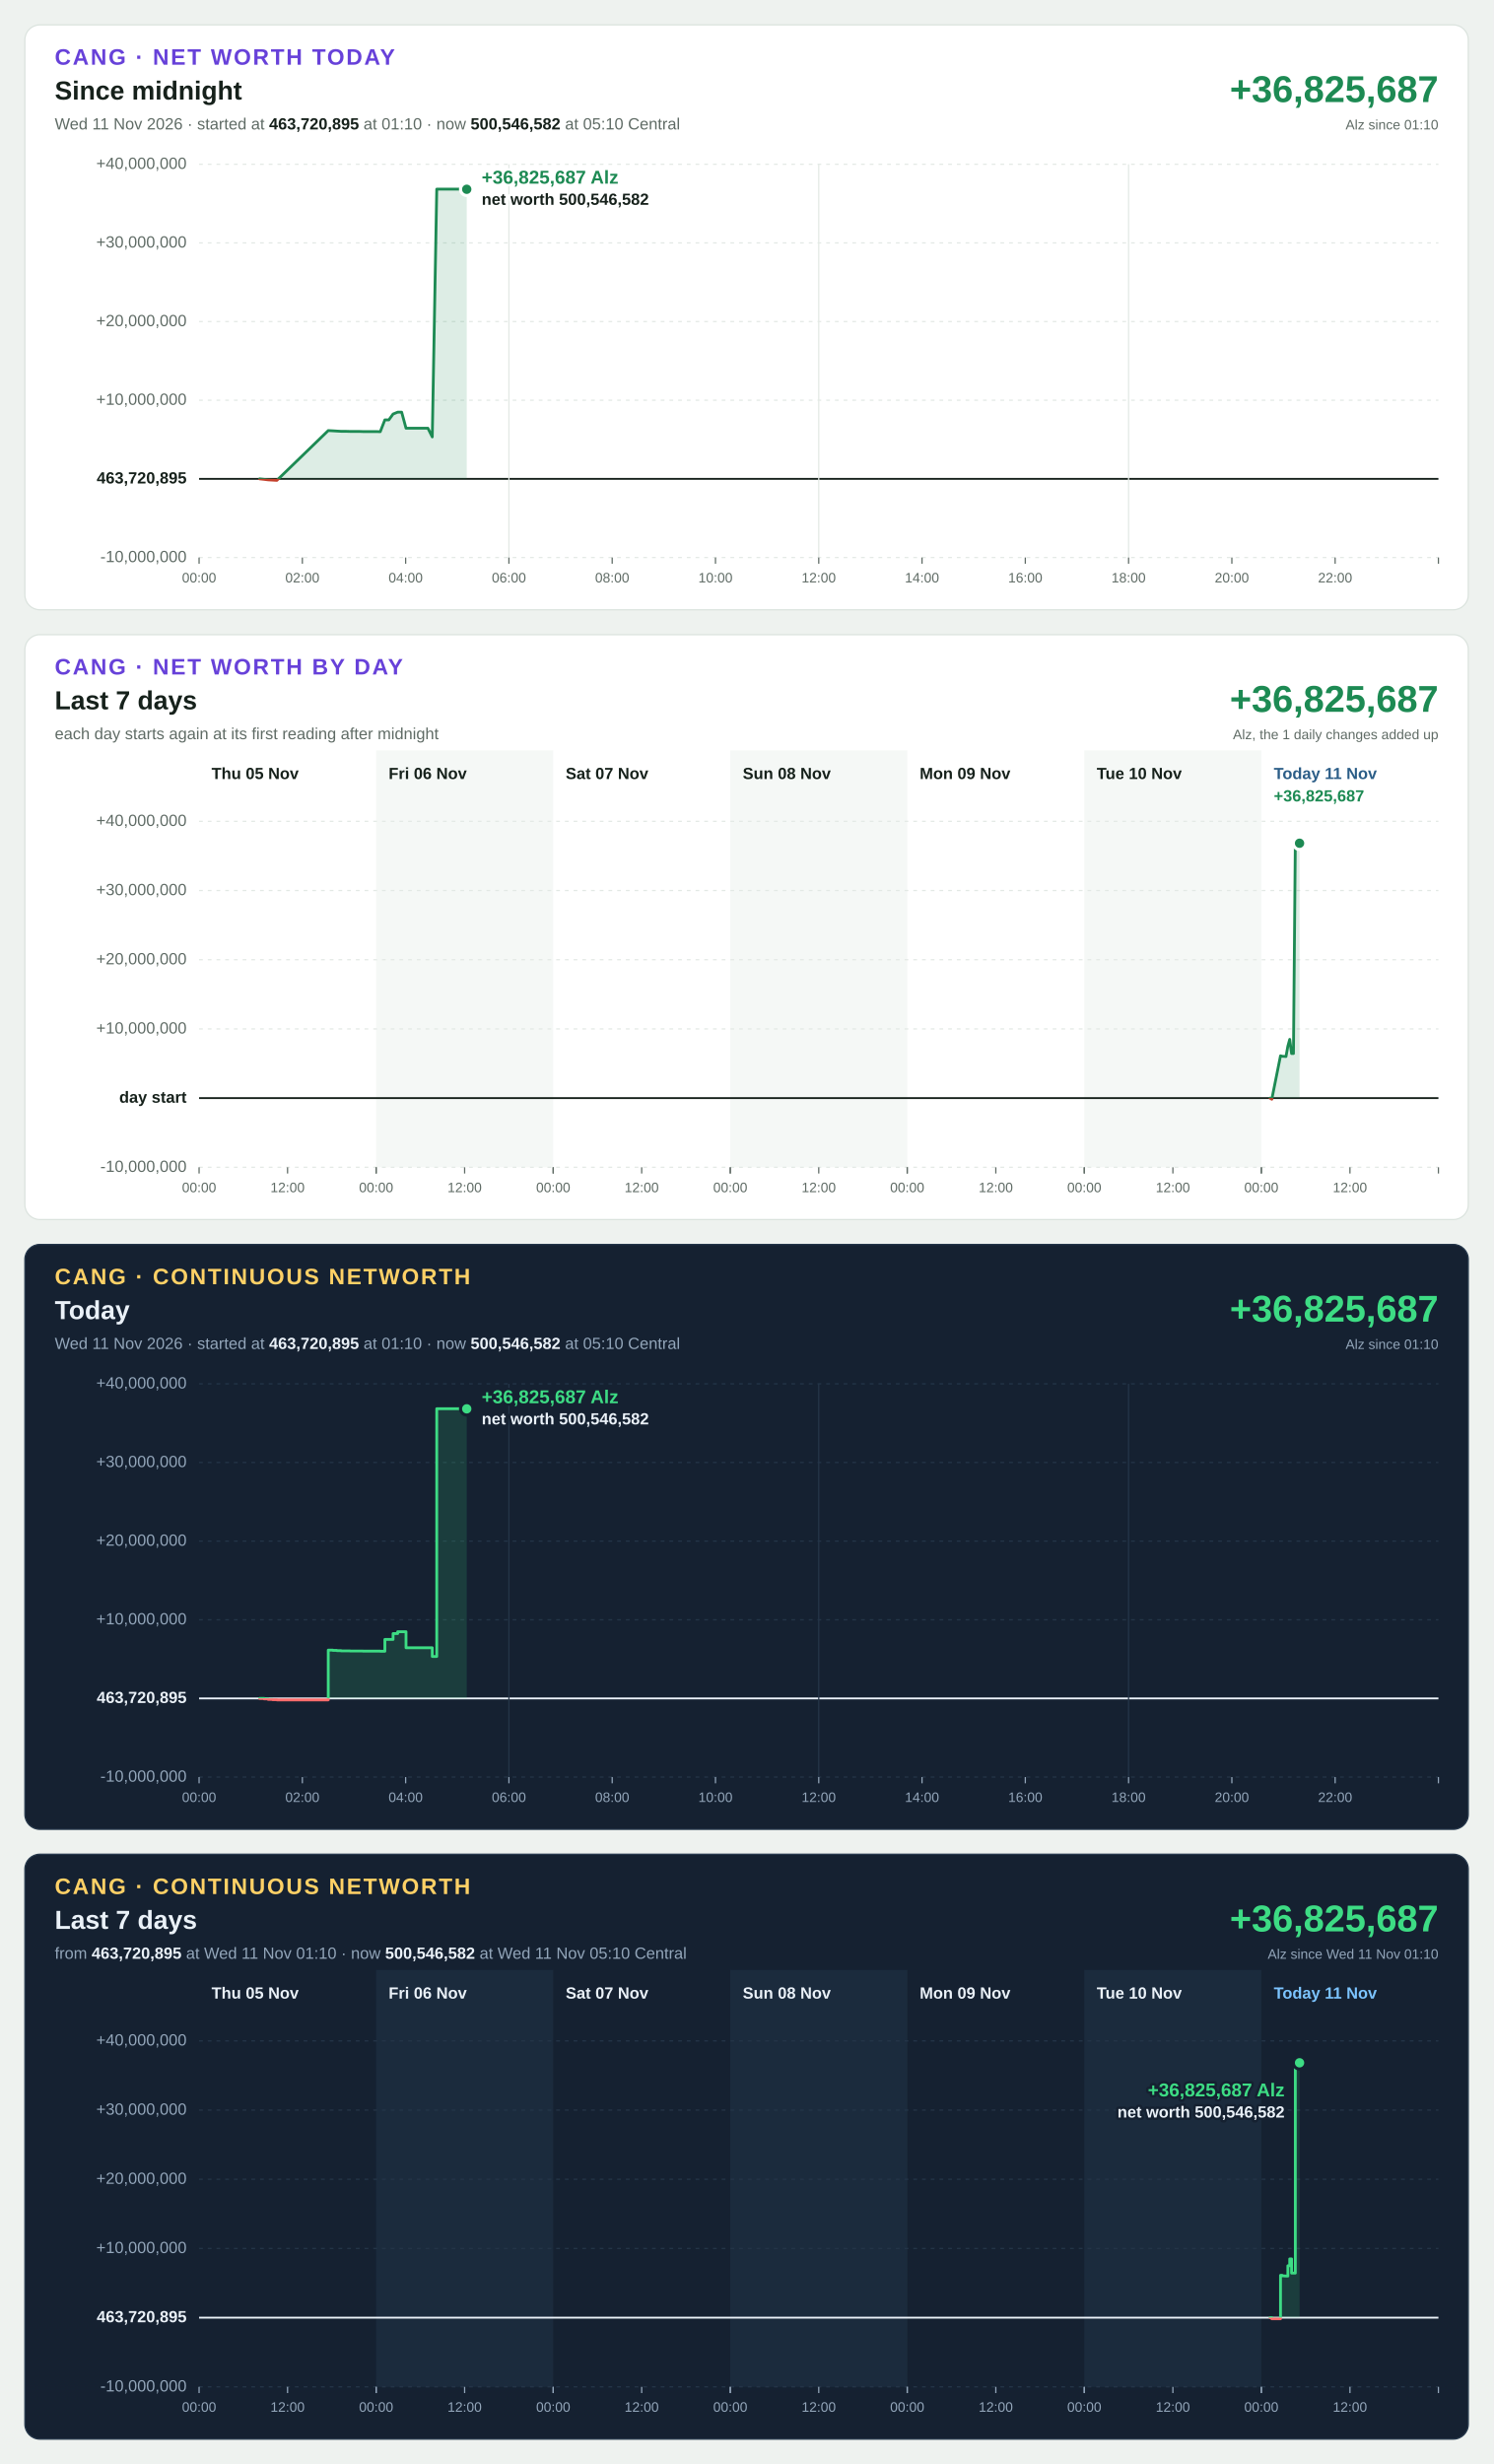
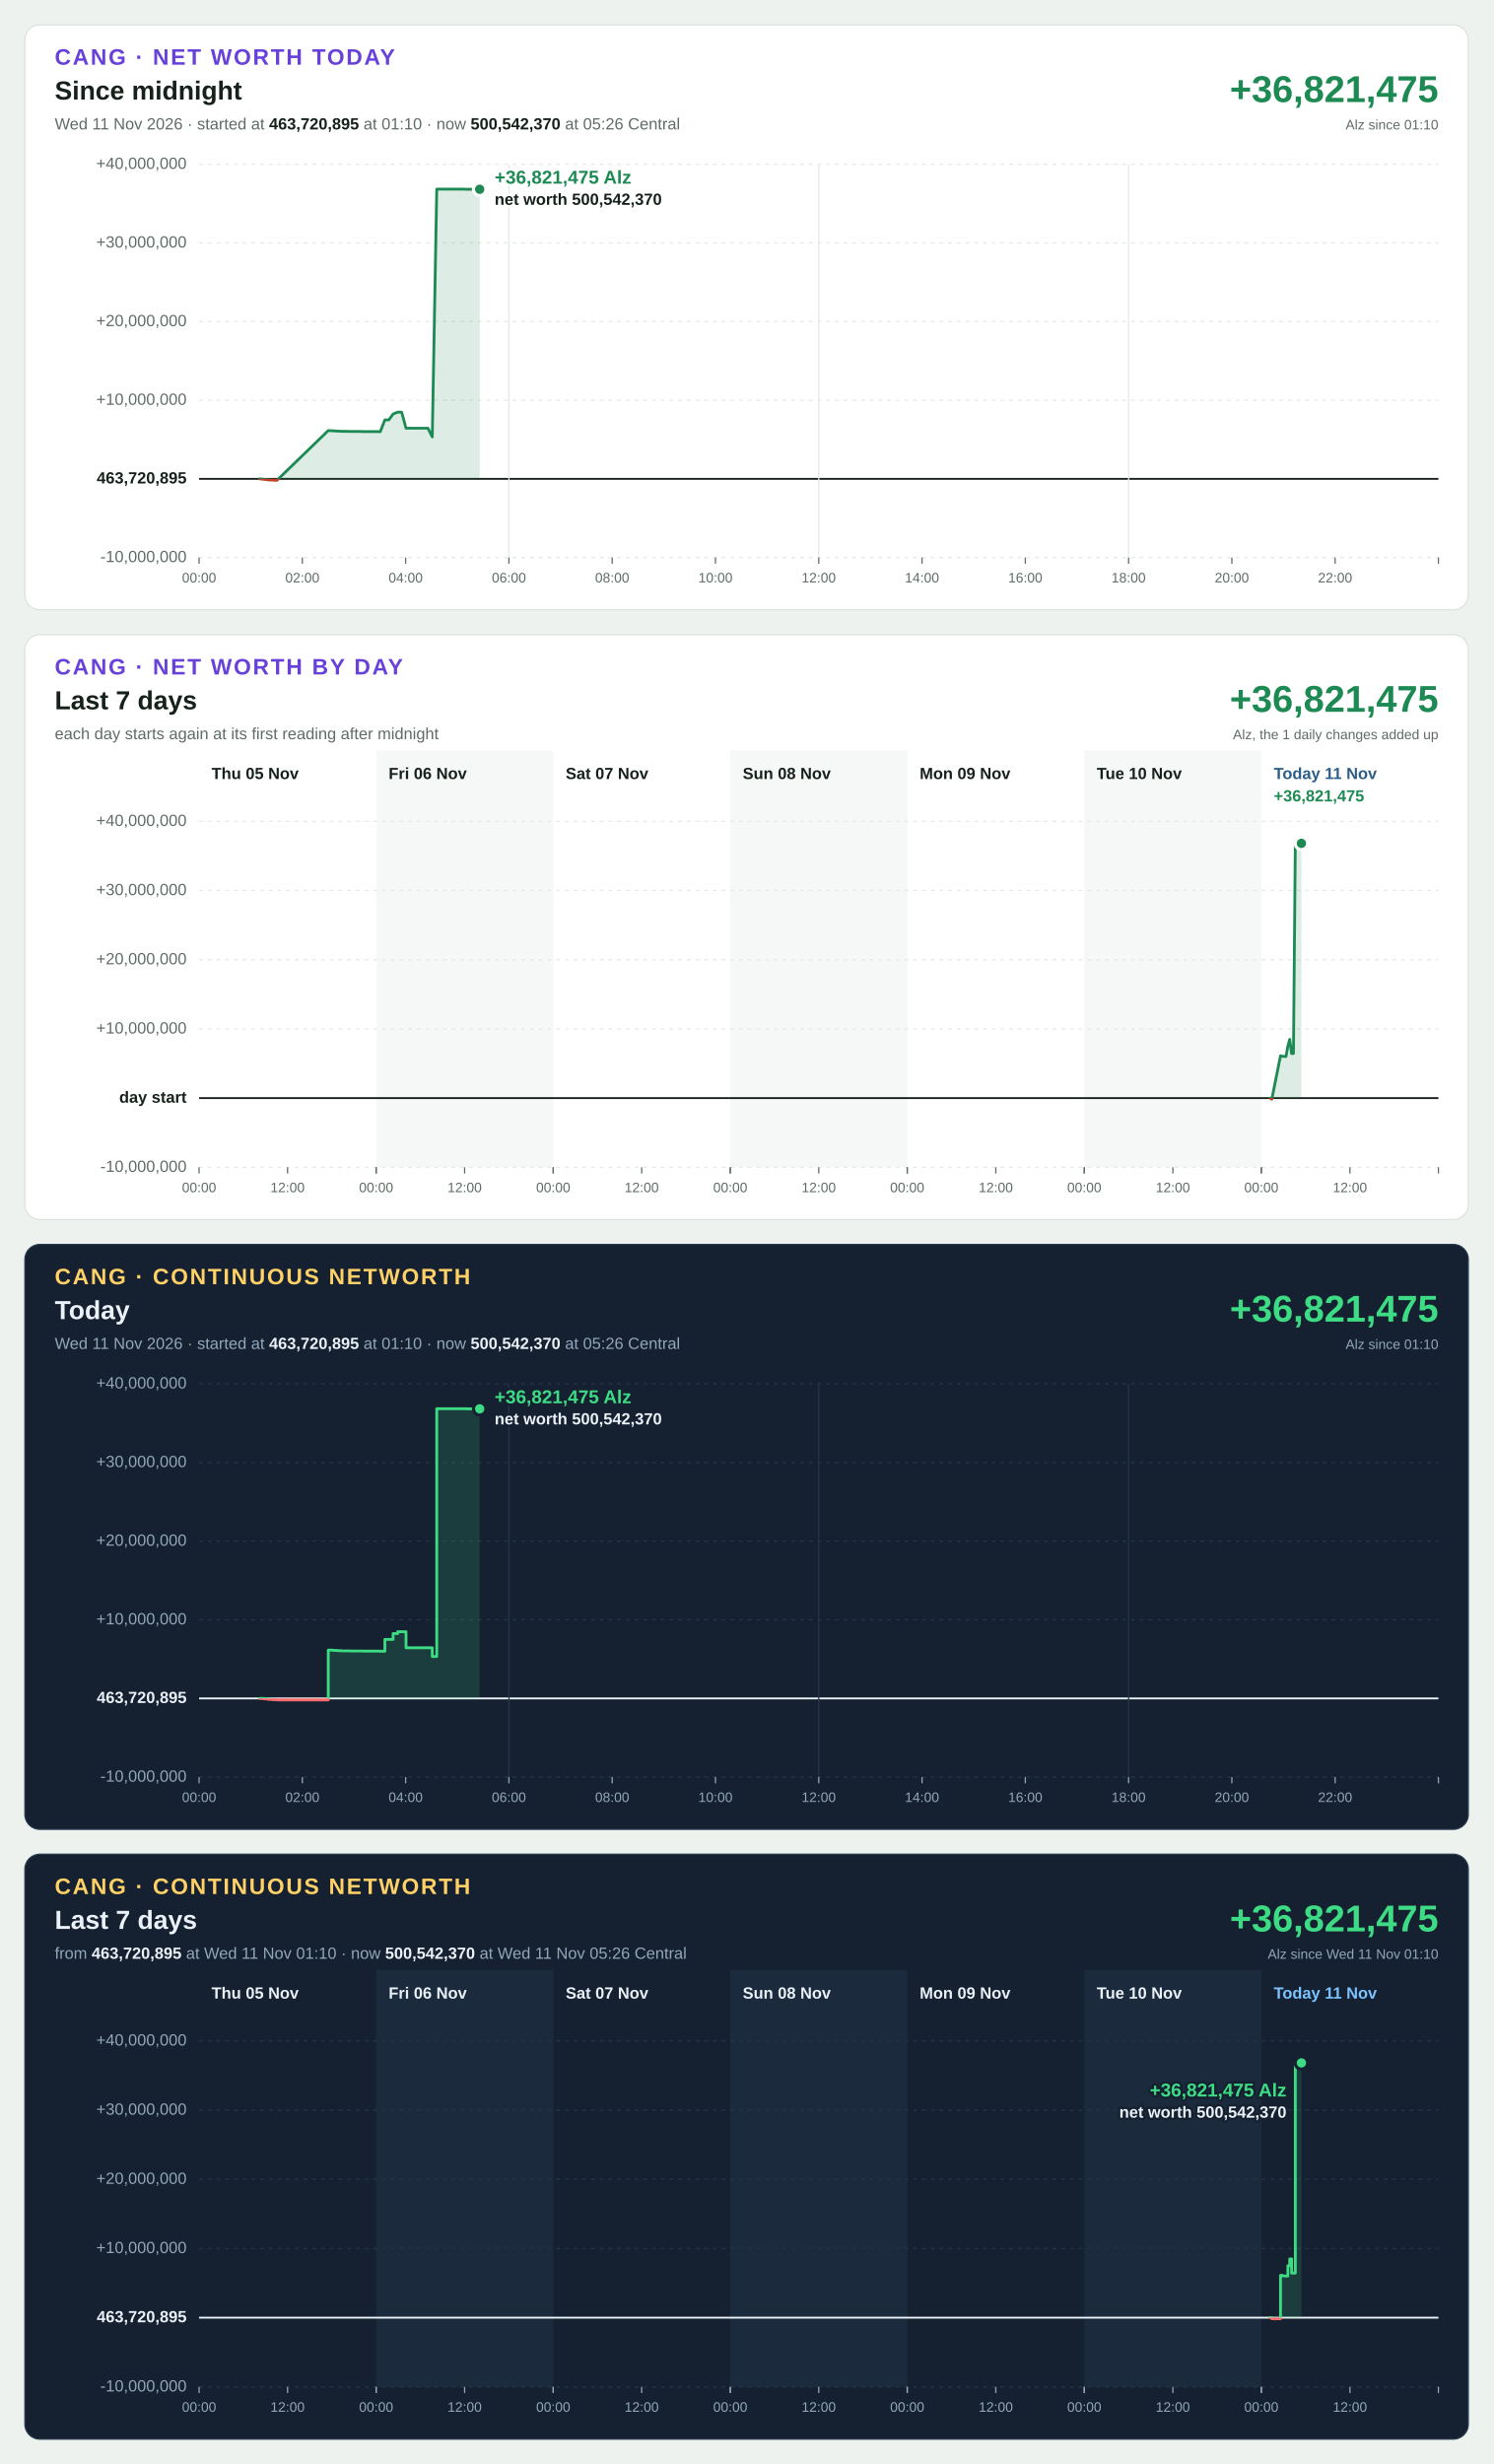
<svg xmlns="http://www.w3.org/2000/svg" width="1200" height="1980" viewBox="0 0 1200 1980" font-family="Segoe UI, Helvetica Neue, Arial, sans-serif" font-size="13" style="font-variant-numeric: tabular-nums">
  <rect width="1200" height="1980" fill="#eef2ef" />
  <g transform="translate(20,20)">
    <rect width="1160" height="470" rx="12" fill="#ffffff" stroke="#dbe3de" />
    <text x="24" y="32" font-size="18" font-weight="700" letter-spacing="1.4" fill="#6741d9">CANG · NET WORTH TODAY</text>
    <text x="24" y="60" font-size="21" font-weight="700" fill="#16211b">Since midnight</text>
-     <text x="24" y="84" fill="#5f6b65">Wed 11 Nov 2026 · started at <tspan font-weight="700" fill="#16211b">463,720,895</tspan> at 01:10 · now <tspan font-weight="700" fill="#16211b">500,546,582</tspan> at 05:10 Central</text>
-     <text x="1136" y="62" font-size="30" font-weight="700" text-anchor="end" fill="#1d8a53">+36,825,687</text>
+     <text x="24" y="84" fill="#5f6b65">Wed 11 Nov 2026 · started at <tspan font-weight="700" fill="#16211b">463,720,895</tspan> at 01:10 · now <tspan font-weight="700" fill="#16211b">500,542,370</tspan> at 05:26 Central</text>
+     <text x="1136" y="62" font-size="30" font-weight="700" text-anchor="end" fill="#1d8a53">+36,821,475</text>
    <text x="1136" y="84" font-size="11" text-anchor="end" fill="#5f6b65">Alz since 01:10</text>
    <line x1="140" x2="1136" y1="428.0" y2="428.0" stroke="#e3e9e5" stroke-width="1" stroke-dasharray="3 4" />
    <text x="130" y="428.0" text-anchor="end" dominant-baseline="middle" font-weight="400" fill="#5f6b65">-10,000,000</text>
    <line x1="140" x2="1136" y1="364.8" y2="364.8" stroke="#16211b" stroke-width="1.5" />
    <text x="130" y="364.8" text-anchor="end" dominant-baseline="middle" font-weight="700" fill="#16211b">463,720,895</text>
    <line x1="140" x2="1136" y1="301.6" y2="301.6" stroke="#e3e9e5" stroke-width="1" stroke-dasharray="3 4" />
    <text x="130" y="301.6" text-anchor="end" dominant-baseline="middle" font-weight="400" fill="#5f6b65">+10,000,000</text>
    <line x1="140" x2="1136" y1="238.4" y2="238.4" stroke="#e3e9e5" stroke-width="1" stroke-dasharray="3 4" />
    <text x="130" y="238.4" text-anchor="end" dominant-baseline="middle" font-weight="400" fill="#5f6b65">+20,000,000</text>
    <line x1="140" x2="1136" y1="175.2" y2="175.2" stroke="#e3e9e5" stroke-width="1" stroke-dasharray="3 4" />
    <text x="130" y="175.2" text-anchor="end" dominant-baseline="middle" font-weight="400" fill="#5f6b65">+30,000,000</text>
    <line x1="140" x2="1136" y1="112.0" y2="112.0" stroke="#e3e9e5" stroke-width="1" stroke-dasharray="3 4" />
    <text x="130" y="112.0" text-anchor="end" dominant-baseline="middle" font-weight="400" fill="#5f6b65">+40,000,000</text>
    <line x1="140.0" x2="140.0" y1="428" y2="433" stroke="#5f6b65" stroke-width="1" />
    <text x="140.0" y="448" font-size="11" text-anchor="middle" fill="#5f6b65">00:00</text>
    <line x1="223.0" x2="223.0" y1="428" y2="433" stroke="#5f6b65" stroke-width="1" />
    <text x="223.0" y="448" font-size="11" text-anchor="middle" fill="#5f6b65">02:00</text>
    <line x1="306.0" x2="306.0" y1="428" y2="433" stroke="#5f6b65" stroke-width="1" />
    <text x="306.0" y="448" font-size="11" text-anchor="middle" fill="#5f6b65">04:00</text>
    <line x1="389.0" x2="389.0" y1="112" y2="428" stroke="#e3e9e5" stroke-width="1" />
    <line x1="389.0" x2="389.0" y1="428" y2="433" stroke="#5f6b65" stroke-width="1" />
    <text x="389.0" y="448" font-size="11" text-anchor="middle" fill="#5f6b65">06:00</text>
    <line x1="472.0" x2="472.0" y1="428" y2="433" stroke="#5f6b65" stroke-width="1" />
    <text x="472.0" y="448" font-size="11" text-anchor="middle" fill="#5f6b65">08:00</text>
    <line x1="555.0" x2="555.0" y1="428" y2="433" stroke="#5f6b65" stroke-width="1" />
    <text x="555.0" y="448" font-size="11" text-anchor="middle" fill="#5f6b65">10:00</text>
    <line x1="638.0" x2="638.0" y1="112" y2="428" stroke="#e3e9e5" stroke-width="1" />
    <line x1="638.0" x2="638.0" y1="428" y2="433" stroke="#5f6b65" stroke-width="1" />
    <text x="638.0" y="448" font-size="11" text-anchor="middle" fill="#5f6b65">12:00</text>
    <line x1="721.0" x2="721.0" y1="428" y2="433" stroke="#5f6b65" stroke-width="1" />
    <text x="721.0" y="448" font-size="11" text-anchor="middle" fill="#5f6b65">14:00</text>
    <line x1="804.0" x2="804.0" y1="428" y2="433" stroke="#5f6b65" stroke-width="1" />
    <text x="804.0" y="448" font-size="11" text-anchor="middle" fill="#5f6b65">16:00</text>
    <line x1="887.0" x2="887.0" y1="112" y2="428" stroke="#e3e9e5" stroke-width="1" />
    <line x1="887.0" x2="887.0" y1="428" y2="433" stroke="#5f6b65" stroke-width="1" />
    <text x="887.0" y="448" font-size="11" text-anchor="middle" fill="#5f6b65">18:00</text>
    <line x1="970.0" x2="970.0" y1="428" y2="433" stroke="#5f6b65" stroke-width="1" />
    <text x="970.0" y="448" font-size="11" text-anchor="middle" fill="#5f6b65">20:00</text>
    <line x1="1053.0" x2="1053.0" y1="428" y2="433" stroke="#5f6b65" stroke-width="1" />
    <text x="1053.0" y="448" font-size="11" text-anchor="middle" fill="#5f6b65">22:00</text>
    <line x1="1136.0" x2="1136.0" y1="428" y2="433" stroke="#5f6b65" stroke-width="1" />
    <defs>
-       <path id="shape-today" d="M188.6 364.8L188.6 364.8L192.3 365.2L195.5 365.6L199.0 365.8L202.5 366.0L243.8 326.0L247.5 326.2L250.7 326.4L254.1 326.6L257.8 326.6L261.3 326.7L264.8 326.7L268.5 326.7L271.6 326.8L275.1 326.8L278.8 326.8L282.0 326.8L285.6 326.9L289.3 317.4L292.5 317.4L295.9 312.7L299.6 311.2L302.8 311.2L306.3 324.1L310.0 324.1L313.3 324.1L316.7 324.1L320.4 324.1L323.9 324.1L327.4 331.1L331.0 132.0L334.3 132.0L337.8 132.0L341.5 132.0L344.7 132.0L348.2 132.0L351.9 132.0L355.1 132.1L355.1 364.8Z" />
-       <path id="line-today" d="M188.6 364.8L192.3 365.2L195.5 365.6L199.0 365.8L202.5 366.0L243.8 326.0L247.5 326.2L250.7 326.4L254.1 326.6L257.8 326.6L261.3 326.7L264.8 326.7L268.5 326.7L271.6 326.8L275.1 326.8L278.8 326.8L282.0 326.8L285.6 326.9L289.3 317.4L292.5 317.4L295.9 312.7L299.6 311.2L302.8 311.2L306.3 324.1L310.0 324.1L313.3 324.1L316.7 324.1L320.4 324.1L323.9 324.1L327.4 331.1L331.0 132.0L334.3 132.0L337.8 132.0L341.5 132.0L344.7 132.0L348.2 132.0L351.9 132.0L355.1 132.1" />
+       <path id="shape-today" d="M188.6 364.8L188.6 364.8L192.3 365.2L195.5 365.6L199.0 365.8L202.5 366.0L243.8 326.0L247.5 326.2L250.7 326.4L254.1 326.6L257.8 326.6L261.3 326.7L264.8 326.7L268.5 326.7L271.6 326.8L275.1 326.8L278.8 326.8L282.0 326.8L285.6 326.9L289.3 317.4L292.5 317.4L295.9 312.7L299.6 311.2L302.8 311.2L306.3 324.1L310.0 324.1L313.3 324.1L316.7 324.1L320.4 324.1L323.9 324.1L327.4 331.1L331.0 132.0L334.3 132.0L337.8 132.0L341.5 132.0L344.7 132.0L348.2 132.0L351.9 132.0L355.1 132.1L358.6 132.1L362.3 132.1L365.5 132.1L365.5 364.8Z" />
+       <path id="line-today" d="M188.6 364.8L192.3 365.2L195.5 365.6L199.0 365.8L202.5 366.0L243.8 326.0L247.5 326.2L250.7 326.4L254.1 326.6L257.8 326.6L261.3 326.7L264.8 326.7L268.5 326.7L271.6 326.8L275.1 326.8L278.8 326.8L282.0 326.8L285.6 326.9L289.3 317.4L292.5 317.4L295.9 312.7L299.6 311.2L302.8 311.2L306.3 324.1L310.0 324.1L313.3 324.1L316.7 324.1L320.4 324.1L323.9 324.1L327.4 331.1L331.0 132.0L334.3 132.0L337.8 132.0L341.5 132.0L344.7 132.0L348.2 132.0L351.9 132.0L355.1 132.1L358.6 132.1L362.3 132.1L365.5 132.1" />
      <clipPath id="up-today">
        <rect x="140" y="112" width="996" height="252.8" />
      </clipPath>
      <clipPath id="down-today">
        <rect x="140" y="364.8" width="996" height="63.2" />
      </clipPath>
    </defs>
    <use href="#shape-today" fill="#1d8a53" fill-opacity="0.15" clip-path="url(#up-today)" />
    <use href="#line-today" fill="none" stroke="#1d8a53" stroke-width="2.25" stroke-linejoin="round" stroke-linecap="round" clip-path="url(#up-today)" />
    <use href="#shape-today" fill="#c4402b" fill-opacity="0.15" clip-path="url(#down-today)" />
    <use href="#line-today" fill="none" stroke="#c4402b" stroke-width="2.25" stroke-linejoin="round" stroke-linecap="round" clip-path="url(#down-today)" />
-     <circle cx="355.1" cy="132.1" r="5" fill="#1d8a53" stroke="#ffffff" stroke-width="2.5" />
-     <text x="367.1" y="127.6" text-anchor="start" font-size="15" font-weight="700" fill="#1d8a53" stroke="#ffffff" stroke-width="4" stroke-linejoin="round" paint-order="stroke">+36,825,687 Alz</text>
-     <text x="367.1" y="144.6" text-anchor="start" font-size="13" font-weight="600" fill="#16211b" stroke="#ffffff" stroke-width="4" stroke-linejoin="round" paint-order="stroke">net worth 500,546,582</text>
+     <circle cx="365.5" cy="132.1" r="5" fill="#1d8a53" stroke="#ffffff" stroke-width="2.5" />
+     <text x="377.5" y="127.6" text-anchor="start" font-size="15" font-weight="700" fill="#1d8a53" stroke="#ffffff" stroke-width="4" stroke-linejoin="round" paint-order="stroke">+36,821,475 Alz</text>
+     <text x="377.5" y="144.6" text-anchor="start" font-size="13" font-weight="600" fill="#16211b" stroke="#ffffff" stroke-width="4" stroke-linejoin="round" paint-order="stroke">net worth 500,542,370</text>
  </g>
  <g transform="translate(20,510)">
    <rect width="1160" height="470" rx="12" fill="#ffffff" stroke="#dbe3de" />
    <text x="24" y="32" font-size="18" font-weight="700" letter-spacing="1.4" fill="#6741d9">CANG · NET WORTH BY DAY</text>
    <text x="24" y="60" font-size="21" font-weight="700" fill="#16211b">Last 7 days</text>
    <text x="24" y="84" fill="#5f6b65">each day starts again at its first reading after midnight</text>
-     <text x="1136" y="62" font-size="30" font-weight="700" text-anchor="end" fill="#1d8a53">+36,825,687</text>
+     <text x="1136" y="62" font-size="30" font-weight="700" text-anchor="end" fill="#1d8a53">+36,821,475</text>
    <text x="1136" y="84" font-size="11" text-anchor="end" fill="#5f6b65">Alz, the 1 daily changes added up</text>
    <rect x="282.3" y="93" width="142.3" height="335" fill="#f5f8f6" />
    <rect x="566.9" y="93" width="142.3" height="335" fill="#f5f8f6" />
    <rect x="851.4" y="93" width="142.3" height="335" fill="#f5f8f6" />
    <line x1="140" x2="1136" y1="428.0" y2="428.0" stroke="#e3e9e5" stroke-width="1" stroke-dasharray="3 4" />
    <text x="130" y="428.0" text-anchor="end" dominant-baseline="middle" font-weight="400" fill="#5f6b65">-10,000,000</text>
    <line x1="140" x2="1136" y1="372.4" y2="372.4" stroke="#16211b" stroke-width="1.5" />
    <text x="130" y="372.4" text-anchor="end" dominant-baseline="middle" font-weight="700" fill="#16211b">day start</text>
    <line x1="140" x2="1136" y1="316.8" y2="316.8" stroke="#e3e9e5" stroke-width="1" stroke-dasharray="3 4" />
    <text x="130" y="316.8" text-anchor="end" dominant-baseline="middle" font-weight="400" fill="#5f6b65">+10,000,000</text>
    <line x1="140" x2="1136" y1="261.2" y2="261.2" stroke="#e3e9e5" stroke-width="1" stroke-dasharray="3 4" />
    <text x="130" y="261.2" text-anchor="end" dominant-baseline="middle" font-weight="400" fill="#5f6b65">+20,000,000</text>
    <line x1="140" x2="1136" y1="205.6" y2="205.6" stroke="#e3e9e5" stroke-width="1" stroke-dasharray="3 4" />
    <text x="130" y="205.6" text-anchor="end" dominant-baseline="middle" font-weight="400" fill="#5f6b65">+30,000,000</text>
    <line x1="140" x2="1136" y1="150.0" y2="150.0" stroke="#e3e9e5" stroke-width="1" stroke-dasharray="3 4" />
    <text x="130" y="150.0" text-anchor="end" dominant-baseline="middle" font-weight="400" fill="#5f6b65">+40,000,000</text>
    <text x="150.0" y="116" font-weight="700" fill="#16211b">Thu 05 Nov</text>
    <line x1="140.0" x2="140.0" y1="428" y2="433" stroke="#5f6b65" stroke-width="1" />
    <text x="140.0" y="448" font-size="11" text-anchor="middle" fill="#5f6b65">00:00</text>
    <line x1="211.1" x2="211.1" y1="428" y2="433" stroke="#5f6b65" stroke-width="1" />
    <text x="211.1" y="448" font-size="11" text-anchor="middle" fill="#5f6b65">12:00</text>
    <line x1="282.3" x2="282.3" y1="428" y2="433" stroke="#5f6b65" stroke-width="1" />
    <text x="292.3" y="116" font-weight="700" fill="#16211b">Fri 06 Nov</text>
    <line x1="282.3" x2="282.3" y1="428" y2="433" stroke="#5f6b65" stroke-width="1" />
    <text x="282.3" y="448" font-size="11" text-anchor="middle" fill="#5f6b65">00:00</text>
    <line x1="353.4" x2="353.4" y1="428" y2="433" stroke="#5f6b65" stroke-width="1" />
    <text x="353.4" y="448" font-size="11" text-anchor="middle" fill="#5f6b65">12:00</text>
    <line x1="424.6" x2="424.6" y1="428" y2="433" stroke="#5f6b65" stroke-width="1" />
    <text x="434.6" y="116" font-weight="700" fill="#16211b">Sat 07 Nov</text>
    <line x1="424.6" x2="424.6" y1="428" y2="433" stroke="#5f6b65" stroke-width="1" />
    <text x="424.6" y="448" font-size="11" text-anchor="middle" fill="#5f6b65">00:00</text>
    <line x1="495.7" x2="495.7" y1="428" y2="433" stroke="#5f6b65" stroke-width="1" />
    <text x="495.7" y="448" font-size="11" text-anchor="middle" fill="#5f6b65">12:00</text>
    <line x1="566.9" x2="566.9" y1="428" y2="433" stroke="#5f6b65" stroke-width="1" />
    <text x="576.9" y="116" font-weight="700" fill="#16211b">Sun 08 Nov</text>
    <line x1="566.9" x2="566.9" y1="428" y2="433" stroke="#5f6b65" stroke-width="1" />
    <text x="566.9" y="448" font-size="11" text-anchor="middle" fill="#5f6b65">00:00</text>
    <line x1="638.0" x2="638.0" y1="428" y2="433" stroke="#5f6b65" stroke-width="1" />
    <text x="638.0" y="448" font-size="11" text-anchor="middle" fill="#5f6b65">12:00</text>
    <line x1="709.1" x2="709.1" y1="428" y2="433" stroke="#5f6b65" stroke-width="1" />
    <text x="719.1" y="116" font-weight="700" fill="#16211b">Mon 09 Nov</text>
    <line x1="709.1" x2="709.1" y1="428" y2="433" stroke="#5f6b65" stroke-width="1" />
    <text x="709.1" y="448" font-size="11" text-anchor="middle" fill="#5f6b65">00:00</text>
    <line x1="780.3" x2="780.3" y1="428" y2="433" stroke="#5f6b65" stroke-width="1" />
    <text x="780.3" y="448" font-size="11" text-anchor="middle" fill="#5f6b65">12:00</text>
    <line x1="851.4" x2="851.4" y1="428" y2="433" stroke="#5f6b65" stroke-width="1" />
    <text x="861.4" y="116" font-weight="700" fill="#16211b">Tue 10 Nov</text>
    <line x1="851.4" x2="851.4" y1="428" y2="433" stroke="#5f6b65" stroke-width="1" />
    <text x="851.4" y="448" font-size="11" text-anchor="middle" fill="#5f6b65">00:00</text>
    <line x1="922.6" x2="922.6" y1="428" y2="433" stroke="#5f6b65" stroke-width="1" />
    <text x="922.6" y="448" font-size="11" text-anchor="middle" fill="#5f6b65">12:00</text>
    <line x1="993.7" x2="993.7" y1="428" y2="433" stroke="#5f6b65" stroke-width="1" />
    <text x="1003.7" y="116" font-weight="700" fill="#2b5d87">Today 11 Nov</text>
    <line x1="993.7" x2="993.7" y1="428" y2="433" stroke="#5f6b65" stroke-width="1" />
    <text x="993.7" y="448" font-size="11" text-anchor="middle" fill="#5f6b65">00:00</text>
    <line x1="1064.9" x2="1064.9" y1="428" y2="433" stroke="#5f6b65" stroke-width="1" />
    <text x="1064.9" y="448" font-size="11" text-anchor="middle" fill="#5f6b65">12:00</text>
    <line x1="1136.0" x2="1136.0" y1="428" y2="433" stroke="#5f6b65" stroke-width="1" />
-     <text x="1003.7" y="134" font-weight="700" fill="#1d8a53">+36,825,687</text>
-     <defs>
-       <path id="shape-day6" d="M1000.7 372.4L1000.7 372.4L1002.1 373.3L1009.1 338.4L1010.5 338.8L1012.1 338.9L1013.5 339.0L1015.0 330.7L1016.5 325.2L1018.0 336.6L1019.5 336.6L1021.0 167.6L1022.5 167.6L1024.0 167.6L1024.4 167.6L1024.4 372.4Z" />
-       <path id="line-day6" d="M1000.7 372.4L1002.1 373.3L1009.1 338.4L1010.5 338.8L1012.1 338.9L1013.5 339.0L1015.0 330.7L1016.5 325.2L1018.0 336.6L1019.5 336.6L1021.0 167.6L1022.5 167.6L1024.0 167.6L1024.4 167.6" />
+     <text x="1003.7" y="134" font-weight="700" fill="#1d8a53">+36,821,475</text>
+     <defs>
+       <path id="shape-day6" d="M1000.7 372.4L1000.7 372.4L1002.1 373.3L1009.1 338.4L1010.5 338.8L1012.1 338.9L1013.5 339.0L1015.0 330.7L1016.5 325.2L1018.0 336.6L1019.5 336.6L1021.0 167.6L1022.5 167.6L1024.0 167.6L1025.5 167.7L1025.9 167.7L1025.9 372.4Z" />
+       <path id="line-day6" d="M1000.7 372.4L1002.1 373.3L1009.1 338.4L1010.5 338.8L1012.1 338.9L1013.5 339.0L1015.0 330.7L1016.5 325.2L1018.0 336.6L1019.5 336.6L1021.0 167.6L1022.5 167.6L1024.0 167.6L1025.5 167.7L1025.9 167.7" />
      <clipPath id="up-day6">
        <rect x="140" y="150" width="996" height="222.4" />
      </clipPath>
      <clipPath id="down-day6">
        <rect x="140" y="372.4" width="996" height="55.6" />
      </clipPath>
    </defs>
    <use href="#shape-day6" fill="#1d8a53" fill-opacity="0.15" clip-path="url(#up-day6)" />
    <use href="#line-day6" fill="none" stroke="#1d8a53" stroke-width="2.25" stroke-linejoin="round" stroke-linecap="round" clip-path="url(#up-day6)" />
    <use href="#shape-day6" fill="#c4402b" fill-opacity="0.15" clip-path="url(#down-day6)" />
    <use href="#line-day6" fill="none" stroke="#c4402b" stroke-width="2.25" stroke-linejoin="round" stroke-linecap="round" clip-path="url(#down-day6)" />
-     <circle cx="1024.4" cy="167.6" r="5" fill="#1d8a53" stroke="#ffffff" stroke-width="2.5" />
+     <circle cx="1025.9" cy="167.7" r="5" fill="#1d8a53" stroke="#ffffff" stroke-width="2.5" />
  </g>
  <g transform="translate(20,1000)">
    <rect width="1160" height="470" rx="12" fill="#152131" stroke="#24364a" />
    <text x="24" y="32" font-size="18" font-weight="700" letter-spacing="1.4" fill="#ffd166">CANG · CONTINUOUS NETWORTH</text>
    <text x="24" y="60" font-size="21" font-weight="700" fill="#eaf1f8">Today</text>
-     <text x="24" y="84" fill="#93a6ba">Wed 11 Nov 2026 · started at <tspan font-weight="700" fill="#eaf1f8">463,720,895</tspan> at 01:10 · now <tspan font-weight="700" fill="#eaf1f8">500,546,582</tspan> at 05:10 Central</text>
-     <text x="1136" y="62" font-size="30" font-weight="700" text-anchor="end" fill="#3ddc84">+36,825,687</text>
+     <text x="24" y="84" fill="#93a6ba">Wed 11 Nov 2026 · started at <tspan font-weight="700" fill="#eaf1f8">463,720,895</tspan> at 01:10 · now <tspan font-weight="700" fill="#eaf1f8">500,542,370</tspan> at 05:26 Central</text>
+     <text x="1136" y="62" font-size="30" font-weight="700" text-anchor="end" fill="#3ddc84">+36,821,475</text>
    <text x="1136" y="84" font-size="11" text-anchor="end" fill="#93a6ba">Alz since 01:10</text>
    <line x1="140" x2="1136" y1="428.0" y2="428.0" stroke="#243548" stroke-width="1" stroke-dasharray="3 4" />
    <text x="130" y="428.0" text-anchor="end" dominant-baseline="middle" font-weight="400" fill="#93a6ba">-10,000,000</text>
    <line x1="140" x2="1136" y1="364.8" y2="364.8" stroke="#eaf1f8" stroke-width="1.5" />
    <text x="130" y="364.8" text-anchor="end" dominant-baseline="middle" font-weight="700" fill="#eaf1f8">463,720,895</text>
    <line x1="140" x2="1136" y1="301.6" y2="301.6" stroke="#243548" stroke-width="1" stroke-dasharray="3 4" />
    <text x="130" y="301.6" text-anchor="end" dominant-baseline="middle" font-weight="400" fill="#93a6ba">+10,000,000</text>
    <line x1="140" x2="1136" y1="238.4" y2="238.4" stroke="#243548" stroke-width="1" stroke-dasharray="3 4" />
    <text x="130" y="238.4" text-anchor="end" dominant-baseline="middle" font-weight="400" fill="#93a6ba">+20,000,000</text>
    <line x1="140" x2="1136" y1="175.2" y2="175.2" stroke="#243548" stroke-width="1" stroke-dasharray="3 4" />
    <text x="130" y="175.2" text-anchor="end" dominant-baseline="middle" font-weight="400" fill="#93a6ba">+30,000,000</text>
    <line x1="140" x2="1136" y1="112.0" y2="112.0" stroke="#243548" stroke-width="1" stroke-dasharray="3 4" />
    <text x="130" y="112.0" text-anchor="end" dominant-baseline="middle" font-weight="400" fill="#93a6ba">+40,000,000</text>
    <line x1="140.0" x2="140.0" y1="428" y2="433" stroke="#93a6ba" stroke-width="1" />
    <text x="140.0" y="448" font-size="11" text-anchor="middle" fill="#93a6ba">00:00</text>
    <line x1="223.0" x2="223.0" y1="428" y2="433" stroke="#93a6ba" stroke-width="1" />
    <text x="223.0" y="448" font-size="11" text-anchor="middle" fill="#93a6ba">02:00</text>
    <line x1="306.0" x2="306.0" y1="428" y2="433" stroke="#93a6ba" stroke-width="1" />
    <text x="306.0" y="448" font-size="11" text-anchor="middle" fill="#93a6ba">04:00</text>
    <line x1="389.0" x2="389.0" y1="112" y2="428" stroke="#243548" stroke-width="1" />
    <line x1="389.0" x2="389.0" y1="428" y2="433" stroke="#93a6ba" stroke-width="1" />
    <text x="389.0" y="448" font-size="11" text-anchor="middle" fill="#93a6ba">06:00</text>
    <line x1="472.0" x2="472.0" y1="428" y2="433" stroke="#93a6ba" stroke-width="1" />
    <text x="472.0" y="448" font-size="11" text-anchor="middle" fill="#93a6ba">08:00</text>
    <line x1="555.0" x2="555.0" y1="428" y2="433" stroke="#93a6ba" stroke-width="1" />
    <text x="555.0" y="448" font-size="11" text-anchor="middle" fill="#93a6ba">10:00</text>
    <line x1="638.0" x2="638.0" y1="112" y2="428" stroke="#243548" stroke-width="1" />
    <line x1="638.0" x2="638.0" y1="428" y2="433" stroke="#93a6ba" stroke-width="1" />
    <text x="638.0" y="448" font-size="11" text-anchor="middle" fill="#93a6ba">12:00</text>
    <line x1="721.0" x2="721.0" y1="428" y2="433" stroke="#93a6ba" stroke-width="1" />
    <text x="721.0" y="448" font-size="11" text-anchor="middle" fill="#93a6ba">14:00</text>
    <line x1="804.0" x2="804.0" y1="428" y2="433" stroke="#93a6ba" stroke-width="1" />
    <text x="804.0" y="448" font-size="11" text-anchor="middle" fill="#93a6ba">16:00</text>
    <line x1="887.0" x2="887.0" y1="112" y2="428" stroke="#243548" stroke-width="1" />
    <line x1="887.0" x2="887.0" y1="428" y2="433" stroke="#93a6ba" stroke-width="1" />
    <text x="887.0" y="448" font-size="11" text-anchor="middle" fill="#93a6ba">18:00</text>
    <line x1="970.0" x2="970.0" y1="428" y2="433" stroke="#93a6ba" stroke-width="1" />
    <text x="970.0" y="448" font-size="11" text-anchor="middle" fill="#93a6ba">20:00</text>
    <line x1="1053.0" x2="1053.0" y1="428" y2="433" stroke="#93a6ba" stroke-width="1" />
    <text x="1053.0" y="448" font-size="11" text-anchor="middle" fill="#93a6ba">22:00</text>
    <line x1="1136.0" x2="1136.0" y1="428" y2="433" stroke="#93a6ba" stroke-width="1" />
    <defs>
-       <path id="shape-flow-today" d="M188.6 364.8L188.6 364.8L192.3 364.8L192.3 365.2L195.5 365.2L195.5 365.6L199.0 365.6L199.0 365.8L202.5 365.8L202.5 366.0L243.8 366.0L243.8 326.0L247.5 326.0L247.5 326.2L250.7 326.2L250.7 326.4L254.1 326.4L254.1 326.6L257.8 326.6L257.8 326.6L261.3 326.6L261.3 326.7L264.8 326.7L264.8 326.7L268.5 326.7L268.5 326.7L271.6 326.7L271.6 326.8L275.1 326.8L275.1 326.8L278.8 326.8L278.8 326.8L282.0 326.8L282.0 326.8L285.6 326.8L285.6 326.9L289.3 326.9L289.3 317.4L292.5 317.4L292.5 317.4L295.9 317.4L295.9 312.7L299.6 312.7L299.6 311.2L302.8 311.2L302.8 311.2L306.3 311.2L306.3 324.1L310.0 324.1L310.0 324.1L313.3 324.1L313.3 324.1L316.7 324.1L316.7 324.1L320.4 324.1L320.4 324.1L323.9 324.1L323.9 324.1L327.4 324.1L327.4 331.1L331.0 331.1L331.0 132.0L334.3 132.0L334.3 132.0L337.8 132.0L337.8 132.0L341.5 132.0L341.5 132.0L344.7 132.0L344.7 132.0L348.2 132.0L348.2 132.0L351.9 132.0L351.9 132.0L355.1 132.0L355.1 132.1L355.1 364.8Z" />
-       <path id="line-flow-today" d="M188.6 364.8L192.3 364.8L192.3 365.2L195.5 365.2L195.5 365.6L199.0 365.6L199.0 365.8L202.5 365.8L202.5 366.0L243.8 366.0L243.8 326.0L247.5 326.0L247.5 326.2L250.7 326.2L250.7 326.4L254.1 326.4L254.1 326.6L257.8 326.6L257.8 326.6L261.3 326.6L261.3 326.7L264.8 326.7L264.8 326.7L268.5 326.7L268.5 326.7L271.6 326.7L271.6 326.8L275.1 326.8L275.1 326.8L278.8 326.8L278.8 326.8L282.0 326.8L282.0 326.8L285.6 326.8L285.6 326.9L289.3 326.9L289.3 317.4L292.5 317.4L292.5 317.4L295.9 317.4L295.9 312.7L299.6 312.7L299.6 311.2L302.8 311.2L302.8 311.2L306.3 311.2L306.3 324.1L310.0 324.1L310.0 324.1L313.3 324.1L313.3 324.1L316.7 324.1L316.7 324.1L320.4 324.1L320.4 324.1L323.9 324.1L323.9 324.1L327.4 324.1L327.4 331.1L331.0 331.1L331.0 132.0L334.3 132.0L334.3 132.0L337.8 132.0L337.8 132.0L341.5 132.0L341.5 132.0L344.7 132.0L344.7 132.0L348.2 132.0L348.2 132.0L351.9 132.0L351.9 132.0L355.1 132.0L355.1 132.1" />
+       <path id="shape-flow-today" d="M188.6 364.8L188.6 364.8L192.3 364.8L192.3 365.2L195.5 365.2L195.5 365.6L199.0 365.6L199.0 365.8L202.5 365.8L202.5 366.0L243.8 366.0L243.8 326.0L247.5 326.0L247.5 326.2L250.7 326.2L250.7 326.4L254.1 326.4L254.1 326.6L257.8 326.6L257.8 326.6L261.3 326.6L261.3 326.7L264.8 326.7L264.8 326.7L268.5 326.7L268.5 326.7L271.6 326.7L271.6 326.8L275.1 326.8L275.1 326.8L278.8 326.8L278.8 326.8L282.0 326.8L282.0 326.8L285.6 326.8L285.6 326.9L289.3 326.9L289.3 317.4L292.5 317.4L292.5 317.4L295.9 317.4L295.9 312.7L299.6 312.7L299.6 311.2L302.8 311.2L302.8 311.2L306.3 311.2L306.3 324.1L310.0 324.1L310.0 324.1L313.3 324.1L313.3 324.1L316.7 324.1L316.7 324.1L320.4 324.1L320.4 324.1L323.9 324.1L323.9 324.1L327.4 324.1L327.4 331.1L331.0 331.1L331.0 132.0L334.3 132.0L334.3 132.0L337.8 132.0L337.8 132.0L341.5 132.0L341.5 132.0L344.7 132.0L344.7 132.0L348.2 132.0L348.2 132.0L351.9 132.0L351.9 132.0L355.1 132.0L355.1 132.1L358.6 132.1L358.6 132.1L362.3 132.1L362.3 132.1L365.5 132.1L365.5 132.1L365.5 364.8Z" />
+       <path id="line-flow-today" d="M188.6 364.8L192.3 364.8L192.3 365.2L195.5 365.2L195.5 365.6L199.0 365.6L199.0 365.8L202.5 365.8L202.5 366.0L243.8 366.0L243.8 326.0L247.5 326.0L247.5 326.2L250.7 326.2L250.7 326.4L254.1 326.4L254.1 326.6L257.8 326.6L257.8 326.6L261.3 326.6L261.3 326.7L264.8 326.7L264.8 326.7L268.5 326.7L268.5 326.7L271.6 326.7L271.6 326.8L275.1 326.8L275.1 326.8L278.8 326.8L278.8 326.8L282.0 326.8L282.0 326.8L285.6 326.8L285.6 326.9L289.3 326.9L289.3 317.4L292.5 317.4L292.5 317.4L295.9 317.4L295.9 312.7L299.6 312.7L299.6 311.2L302.8 311.2L302.8 311.2L306.3 311.2L306.3 324.1L310.0 324.1L310.0 324.1L313.3 324.1L313.3 324.1L316.7 324.1L316.7 324.1L320.4 324.1L320.4 324.1L323.9 324.1L323.9 324.1L327.4 324.1L327.4 331.1L331.0 331.1L331.0 132.0L334.3 132.0L334.3 132.0L337.8 132.0L337.8 132.0L341.5 132.0L341.5 132.0L344.7 132.0L344.7 132.0L348.2 132.0L348.2 132.0L351.9 132.0L351.9 132.0L355.1 132.0L355.1 132.1L358.6 132.1L358.6 132.1L362.3 132.1L362.3 132.1L365.5 132.1L365.5 132.1" />
      <clipPath id="up-flow-today">
        <rect x="140" y="112" width="996" height="252.8" />
      </clipPath>
      <clipPath id="down-flow-today">
        <rect x="140" y="364.8" width="996" height="63.2" />
      </clipPath>
    </defs>
    <use href="#shape-flow-today" fill="#3ddc84" fill-opacity="0.15" clip-path="url(#up-flow-today)" />
    <use href="#line-flow-today" fill="none" stroke="#3ddc84" stroke-width="2.25" stroke-linejoin="round" stroke-linecap="round" clip-path="url(#up-flow-today)" />
    <use href="#shape-flow-today" fill="#ff6b6b" fill-opacity="0.15" clip-path="url(#down-flow-today)" />
    <use href="#line-flow-today" fill="none" stroke="#ff6b6b" stroke-width="2.25" stroke-linejoin="round" stroke-linecap="round" clip-path="url(#down-flow-today)" />
-     <circle cx="355.1" cy="132.1" r="5" fill="#3ddc84" stroke="#152131" stroke-width="2.5" />
-     <text x="367.1" y="127.6" text-anchor="start" font-size="15" font-weight="700" fill="#3ddc84" stroke="#152131" stroke-width="4" stroke-linejoin="round" paint-order="stroke">+36,825,687 Alz</text>
-     <text x="367.1" y="144.6" text-anchor="start" font-size="13" font-weight="600" fill="#eaf1f8" stroke="#152131" stroke-width="4" stroke-linejoin="round" paint-order="stroke">net worth 500,546,582</text>
+     <circle cx="365.5" cy="132.1" r="5" fill="#3ddc84" stroke="#152131" stroke-width="2.5" />
+     <text x="377.5" y="127.6" text-anchor="start" font-size="15" font-weight="700" fill="#3ddc84" stroke="#152131" stroke-width="4" stroke-linejoin="round" paint-order="stroke">+36,821,475 Alz</text>
+     <text x="377.5" y="144.6" text-anchor="start" font-size="13" font-weight="600" fill="#eaf1f8" stroke="#152131" stroke-width="4" stroke-linejoin="round" paint-order="stroke">net worth 500,542,370</text>
  </g>
  <g transform="translate(20,1490)">
    <rect width="1160" height="470" rx="12" fill="#152131" stroke="#24364a" />
    <text x="24" y="32" font-size="18" font-weight="700" letter-spacing="1.4" fill="#ffd166">CANG · CONTINUOUS NETWORTH</text>
    <text x="24" y="60" font-size="21" font-weight="700" fill="#eaf1f8">Last 7 days</text>
-     <text x="24" y="84" fill="#93a6ba">from <tspan font-weight="700" fill="#eaf1f8">463,720,895</tspan> at Wed 11 Nov 01:10 · now <tspan font-weight="700" fill="#eaf1f8">500,546,582</tspan> at Wed 11 Nov 05:10 Central</text>
-     <text x="1136" y="62" font-size="30" font-weight="700" text-anchor="end" fill="#3ddc84">+36,825,687</text>
+     <text x="24" y="84" fill="#93a6ba">from <tspan font-weight="700" fill="#eaf1f8">463,720,895</tspan> at Wed 11 Nov 01:10 · now <tspan font-weight="700" fill="#eaf1f8">500,542,370</tspan> at Wed 11 Nov 05:26 Central</text>
+     <text x="1136" y="62" font-size="30" font-weight="700" text-anchor="end" fill="#3ddc84">+36,821,475</text>
    <text x="1136" y="84" font-size="11" text-anchor="end" fill="#93a6ba">Alz since Wed 11 Nov 01:10</text>
    <rect x="282.3" y="93" width="142.3" height="335" fill="#1b2b3d" />
    <rect x="566.9" y="93" width="142.3" height="335" fill="#1b2b3d" />
    <rect x="851.4" y="93" width="142.3" height="335" fill="#1b2b3d" />
    <line x1="140" x2="1136" y1="428.0" y2="428.0" stroke="#243548" stroke-width="1" stroke-dasharray="3 4" />
    <text x="130" y="428.0" text-anchor="end" dominant-baseline="middle" font-weight="400" fill="#93a6ba">-10,000,000</text>
    <line x1="140" x2="1136" y1="372.4" y2="372.4" stroke="#eaf1f8" stroke-width="1.5" />
    <text x="130" y="372.4" text-anchor="end" dominant-baseline="middle" font-weight="700" fill="#eaf1f8">463,720,895</text>
    <line x1="140" x2="1136" y1="316.8" y2="316.8" stroke="#243548" stroke-width="1" stroke-dasharray="3 4" />
    <text x="130" y="316.8" text-anchor="end" dominant-baseline="middle" font-weight="400" fill="#93a6ba">+10,000,000</text>
    <line x1="140" x2="1136" y1="261.2" y2="261.2" stroke="#243548" stroke-width="1" stroke-dasharray="3 4" />
    <text x="130" y="261.2" text-anchor="end" dominant-baseline="middle" font-weight="400" fill="#93a6ba">+20,000,000</text>
    <line x1="140" x2="1136" y1="205.6" y2="205.6" stroke="#243548" stroke-width="1" stroke-dasharray="3 4" />
    <text x="130" y="205.6" text-anchor="end" dominant-baseline="middle" font-weight="400" fill="#93a6ba">+30,000,000</text>
    <line x1="140" x2="1136" y1="150.0" y2="150.0" stroke="#243548" stroke-width="1" stroke-dasharray="3 4" />
    <text x="130" y="150.0" text-anchor="end" dominant-baseline="middle" font-weight="400" fill="#93a6ba">+40,000,000</text>
    <text x="150.0" y="116" font-weight="700" fill="#eaf1f8">Thu 05 Nov</text>
    <line x1="140.0" x2="140.0" y1="428" y2="433" stroke="#93a6ba" stroke-width="1" />
    <text x="140.0" y="448" font-size="11" text-anchor="middle" fill="#93a6ba">00:00</text>
    <line x1="211.1" x2="211.1" y1="428" y2="433" stroke="#93a6ba" stroke-width="1" />
    <text x="211.1" y="448" font-size="11" text-anchor="middle" fill="#93a6ba">12:00</text>
    <line x1="282.3" x2="282.3" y1="428" y2="433" stroke="#93a6ba" stroke-width="1" />
    <text x="292.3" y="116" font-weight="700" fill="#eaf1f8">Fri 06 Nov</text>
    <line x1="282.3" x2="282.3" y1="428" y2="433" stroke="#93a6ba" stroke-width="1" />
    <text x="282.3" y="448" font-size="11" text-anchor="middle" fill="#93a6ba">00:00</text>
    <line x1="353.4" x2="353.4" y1="428" y2="433" stroke="#93a6ba" stroke-width="1" />
    <text x="353.4" y="448" font-size="11" text-anchor="middle" fill="#93a6ba">12:00</text>
    <line x1="424.6" x2="424.6" y1="428" y2="433" stroke="#93a6ba" stroke-width="1" />
    <text x="434.6" y="116" font-weight="700" fill="#eaf1f8">Sat 07 Nov</text>
    <line x1="424.6" x2="424.6" y1="428" y2="433" stroke="#93a6ba" stroke-width="1" />
    <text x="424.6" y="448" font-size="11" text-anchor="middle" fill="#93a6ba">00:00</text>
    <line x1="495.7" x2="495.7" y1="428" y2="433" stroke="#93a6ba" stroke-width="1" />
    <text x="495.7" y="448" font-size="11" text-anchor="middle" fill="#93a6ba">12:00</text>
    <line x1="566.9" x2="566.9" y1="428" y2="433" stroke="#93a6ba" stroke-width="1" />
    <text x="576.9" y="116" font-weight="700" fill="#eaf1f8">Sun 08 Nov</text>
    <line x1="566.9" x2="566.9" y1="428" y2="433" stroke="#93a6ba" stroke-width="1" />
    <text x="566.9" y="448" font-size="11" text-anchor="middle" fill="#93a6ba">00:00</text>
    <line x1="638.0" x2="638.0" y1="428" y2="433" stroke="#93a6ba" stroke-width="1" />
    <text x="638.0" y="448" font-size="11" text-anchor="middle" fill="#93a6ba">12:00</text>
    <line x1="709.1" x2="709.1" y1="428" y2="433" stroke="#93a6ba" stroke-width="1" />
    <text x="719.1" y="116" font-weight="700" fill="#eaf1f8">Mon 09 Nov</text>
    <line x1="709.1" x2="709.1" y1="428" y2="433" stroke="#93a6ba" stroke-width="1" />
    <text x="709.1" y="448" font-size="11" text-anchor="middle" fill="#93a6ba">00:00</text>
    <line x1="780.3" x2="780.3" y1="428" y2="433" stroke="#93a6ba" stroke-width="1" />
    <text x="780.3" y="448" font-size="11" text-anchor="middle" fill="#93a6ba">12:00</text>
    <line x1="851.4" x2="851.4" y1="428" y2="433" stroke="#93a6ba" stroke-width="1" />
    <text x="861.4" y="116" font-weight="700" fill="#eaf1f8">Tue 10 Nov</text>
    <line x1="851.4" x2="851.4" y1="428" y2="433" stroke="#93a6ba" stroke-width="1" />
    <text x="851.4" y="448" font-size="11" text-anchor="middle" fill="#93a6ba">00:00</text>
    <line x1="922.6" x2="922.6" y1="428" y2="433" stroke="#93a6ba" stroke-width="1" />
    <text x="922.6" y="448" font-size="11" text-anchor="middle" fill="#93a6ba">12:00</text>
    <line x1="993.7" x2="993.7" y1="428" y2="433" stroke="#93a6ba" stroke-width="1" />
    <text x="1003.7" y="116" font-weight="700" fill="#7cc4ff">Today 11 Nov</text>
    <line x1="993.7" x2="993.7" y1="428" y2="433" stroke="#93a6ba" stroke-width="1" />
    <text x="993.7" y="448" font-size="11" text-anchor="middle" fill="#93a6ba">00:00</text>
    <line x1="1064.9" x2="1064.9" y1="428" y2="433" stroke="#93a6ba" stroke-width="1" />
    <text x="1064.9" y="448" font-size="11" text-anchor="middle" fill="#93a6ba">12:00</text>
    <line x1="1136.0" x2="1136.0" y1="428" y2="433" stroke="#93a6ba" stroke-width="1" />
    <defs>
-       <path id="shape-flow-week" d="M1000.7 372.4L1000.7 372.4L1002.1 372.4L1002.1 373.3L1009.1 373.3L1009.1 338.4L1010.5 338.4L1010.5 338.8L1012.1 338.8L1012.1 338.9L1013.5 338.9L1013.5 339.0L1015.0 339.0L1015.0 330.7L1016.5 330.7L1016.5 325.2L1018.0 325.2L1018.0 336.6L1019.5 336.6L1019.5 336.6L1021.0 336.6L1021.0 167.6L1022.5 167.6L1022.5 167.6L1024.0 167.6L1024.0 167.6L1024.4 167.6L1024.4 167.6L1024.4 372.4Z" />
-       <path id="line-flow-week" d="M1000.7 372.4L1002.1 372.4L1002.1 373.3L1009.1 373.3L1009.1 338.4L1010.5 338.4L1010.5 338.8L1012.1 338.8L1012.1 338.9L1013.5 338.9L1013.5 339.0L1015.0 339.0L1015.0 330.7L1016.5 330.7L1016.5 325.2L1018.0 325.2L1018.0 336.6L1019.5 336.6L1019.5 336.6L1021.0 336.6L1021.0 167.6L1022.5 167.6L1022.5 167.6L1024.0 167.6L1024.0 167.6L1024.4 167.6L1024.4 167.6" />
+       <path id="shape-flow-week" d="M1000.7 372.4L1000.7 372.4L1002.1 372.4L1002.1 373.3L1009.1 373.3L1009.1 338.4L1010.5 338.4L1010.5 338.8L1012.1 338.8L1012.1 338.9L1013.5 338.9L1013.5 339.0L1015.0 339.0L1015.0 330.7L1016.5 330.7L1016.5 325.2L1018.0 325.2L1018.0 336.6L1019.5 336.6L1019.5 336.6L1021.0 336.6L1021.0 167.6L1022.5 167.6L1022.5 167.6L1024.0 167.6L1024.0 167.6L1025.5 167.6L1025.5 167.7L1025.9 167.7L1025.9 167.7L1025.9 372.4Z" />
+       <path id="line-flow-week" d="M1000.7 372.4L1002.1 372.4L1002.1 373.3L1009.1 373.3L1009.1 338.4L1010.5 338.4L1010.5 338.8L1012.1 338.8L1012.1 338.9L1013.5 338.9L1013.5 339.0L1015.0 339.0L1015.0 330.7L1016.5 330.7L1016.5 325.2L1018.0 325.2L1018.0 336.6L1019.5 336.6L1019.5 336.6L1021.0 336.6L1021.0 167.6L1022.5 167.6L1022.5 167.6L1024.0 167.6L1024.0 167.6L1025.5 167.6L1025.5 167.7L1025.9 167.7L1025.9 167.7" />
      <clipPath id="up-flow-week">
        <rect x="140" y="150" width="996" height="222.4" />
      </clipPath>
      <clipPath id="down-flow-week">
        <rect x="140" y="372.4" width="996" height="55.6" />
      </clipPath>
    </defs>
    <use href="#shape-flow-week" fill="#3ddc84" fill-opacity="0.15" clip-path="url(#up-flow-week)" />
    <use href="#line-flow-week" fill="none" stroke="#3ddc84" stroke-width="2.25" stroke-linejoin="round" stroke-linecap="round" clip-path="url(#up-flow-week)" />
    <use href="#shape-flow-week" fill="#ff6b6b" fill-opacity="0.15" clip-path="url(#down-flow-week)" />
    <use href="#line-flow-week" fill="none" stroke="#ff6b6b" stroke-width="2.25" stroke-linejoin="round" stroke-linecap="round" clip-path="url(#down-flow-week)" />
-     <circle cx="1024.4" cy="167.6" r="5" fill="#3ddc84" stroke="#152131" stroke-width="2.5" />
-     <text x="1012.4" y="194.6" text-anchor="end" font-size="15" font-weight="700" fill="#3ddc84" stroke="#152131" stroke-width="4" stroke-linejoin="round" paint-order="stroke">+36,825,687 Alz</text>
-     <text x="1012.4" y="211.6" text-anchor="end" font-size="13" font-weight="600" fill="#eaf1f8" stroke="#152131" stroke-width="4" stroke-linejoin="round" paint-order="stroke">net worth 500,546,582</text>
+     <circle cx="1025.9" cy="167.7" r="5" fill="#3ddc84" stroke="#152131" stroke-width="2.5" />
+     <text x="1013.9" y="194.7" text-anchor="end" font-size="15" font-weight="700" fill="#3ddc84" stroke="#152131" stroke-width="4" stroke-linejoin="round" paint-order="stroke">+36,821,475 Alz</text>
+     <text x="1013.9" y="211.7" text-anchor="end" font-size="13" font-weight="600" fill="#eaf1f8" stroke="#152131" stroke-width="4" stroke-linejoin="round" paint-order="stroke">net worth 500,542,370</text>
  </g>
</svg>
